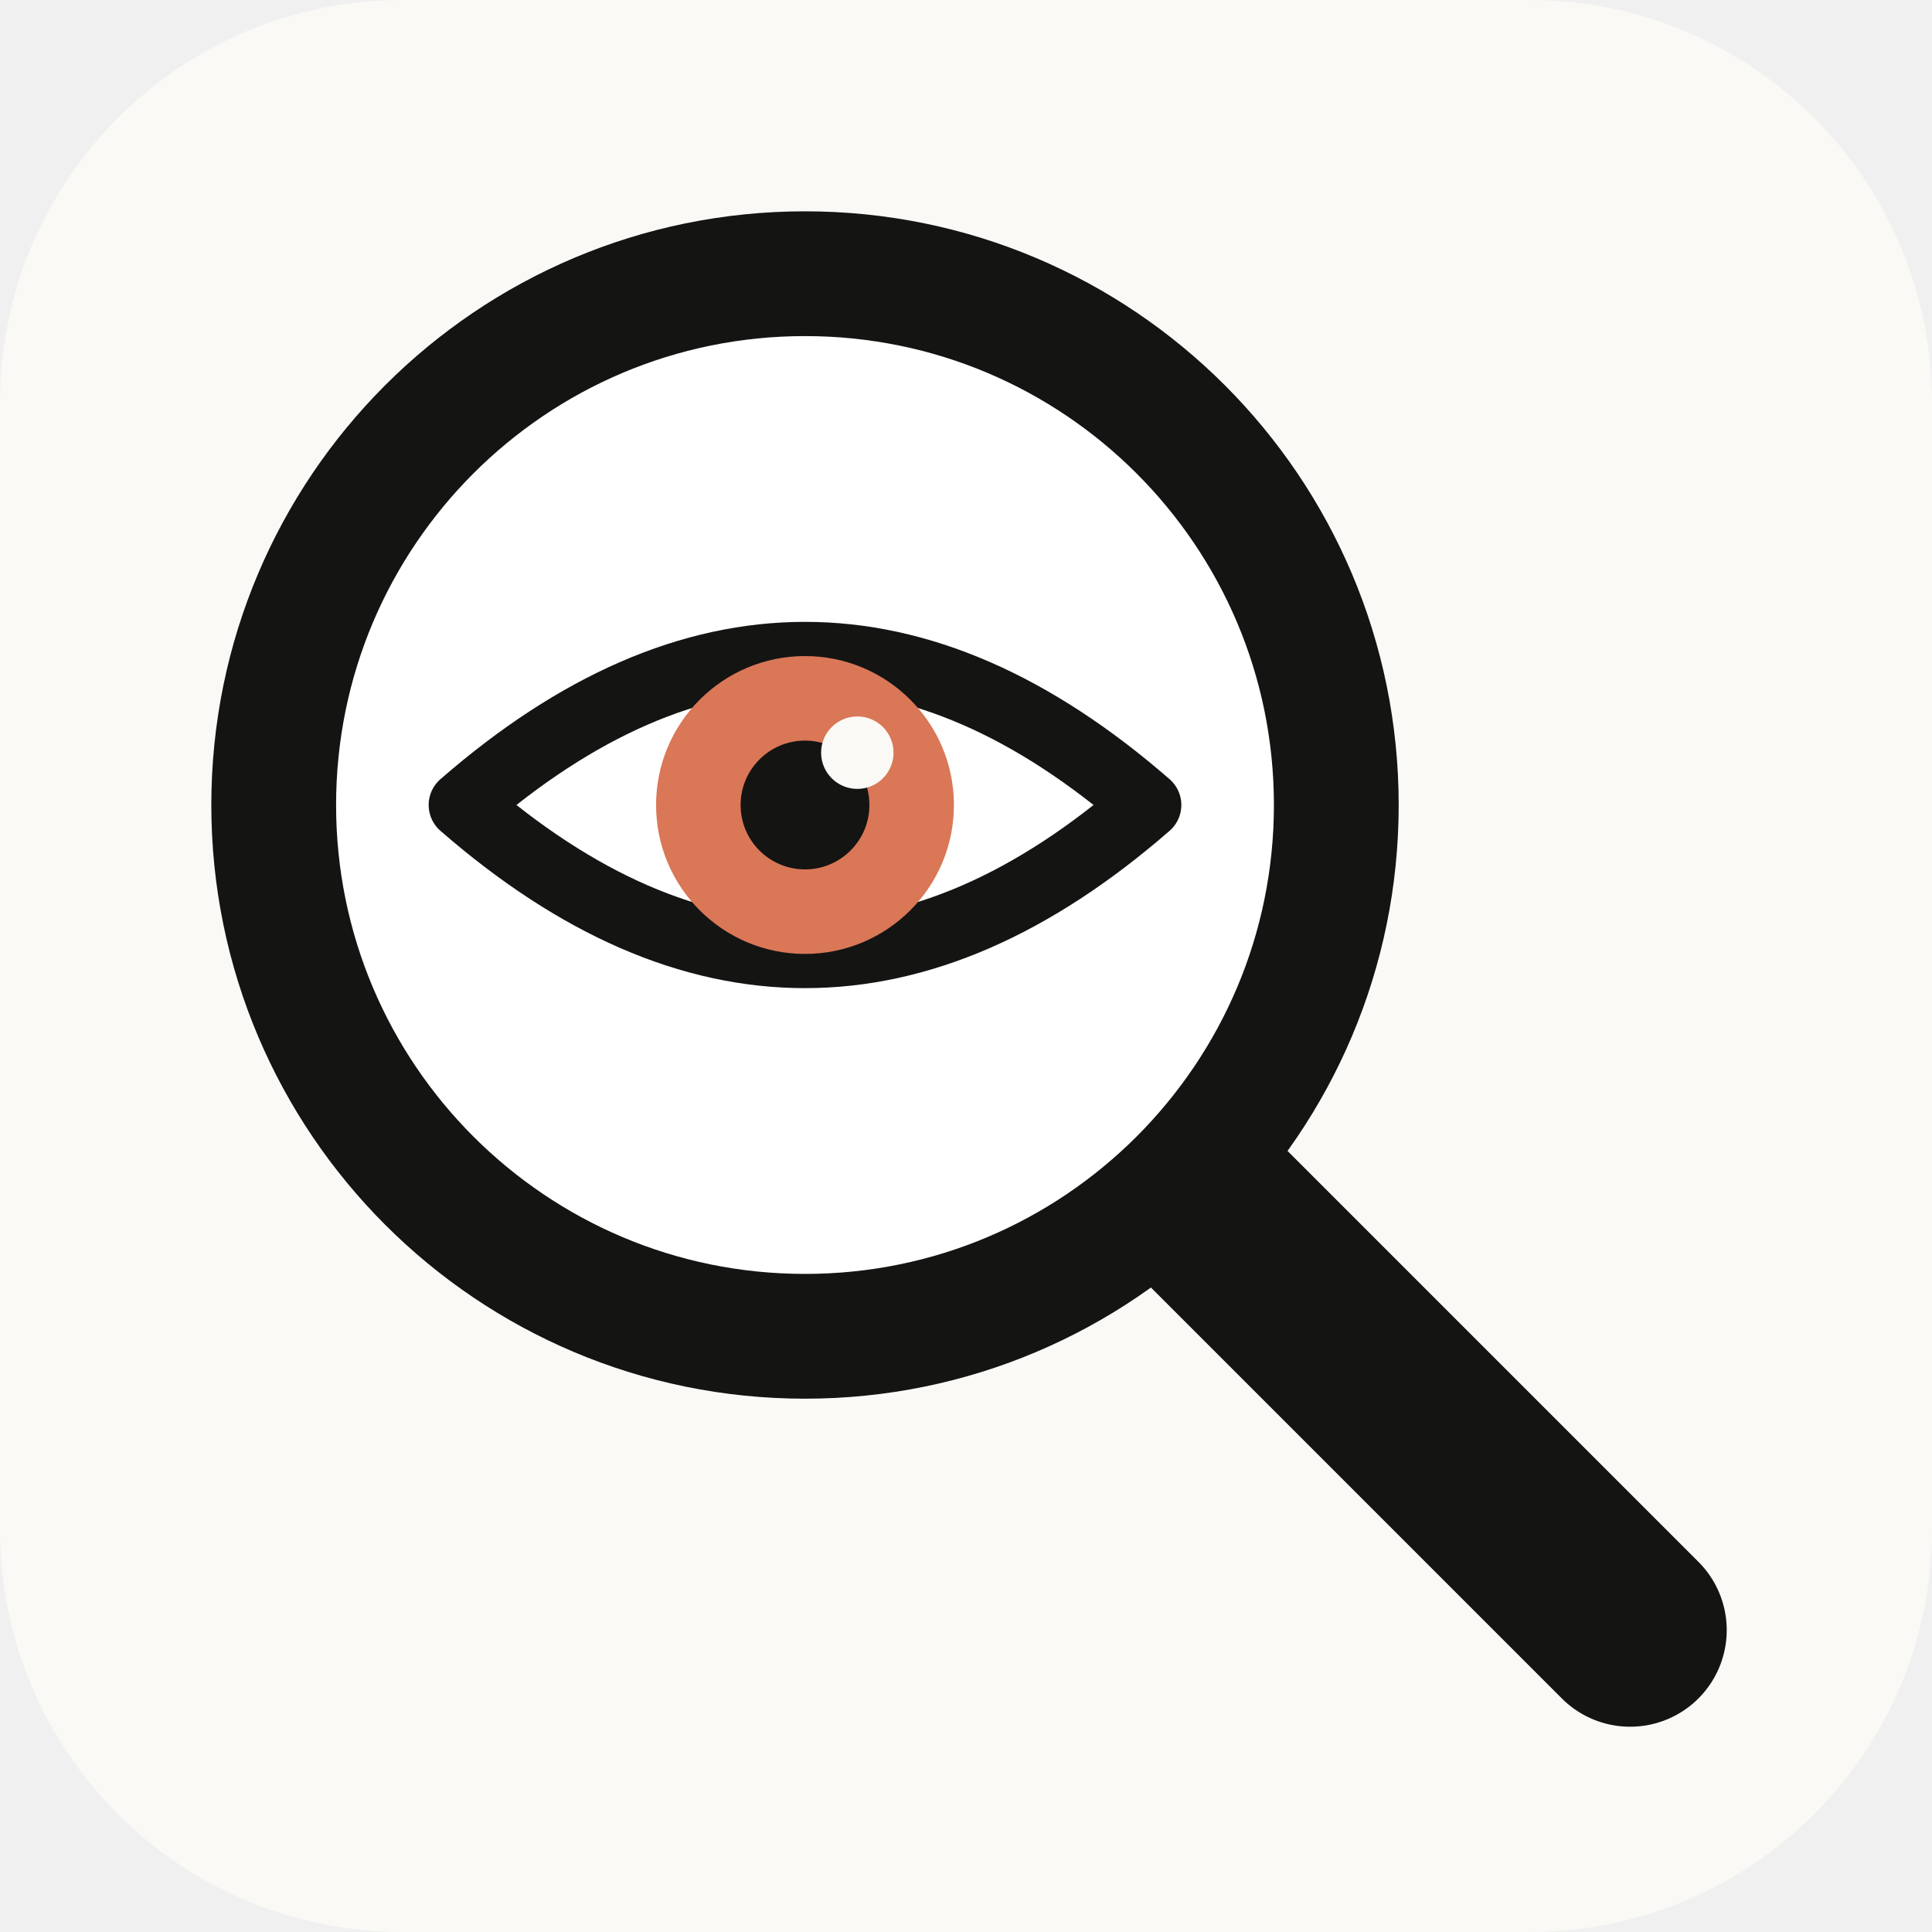
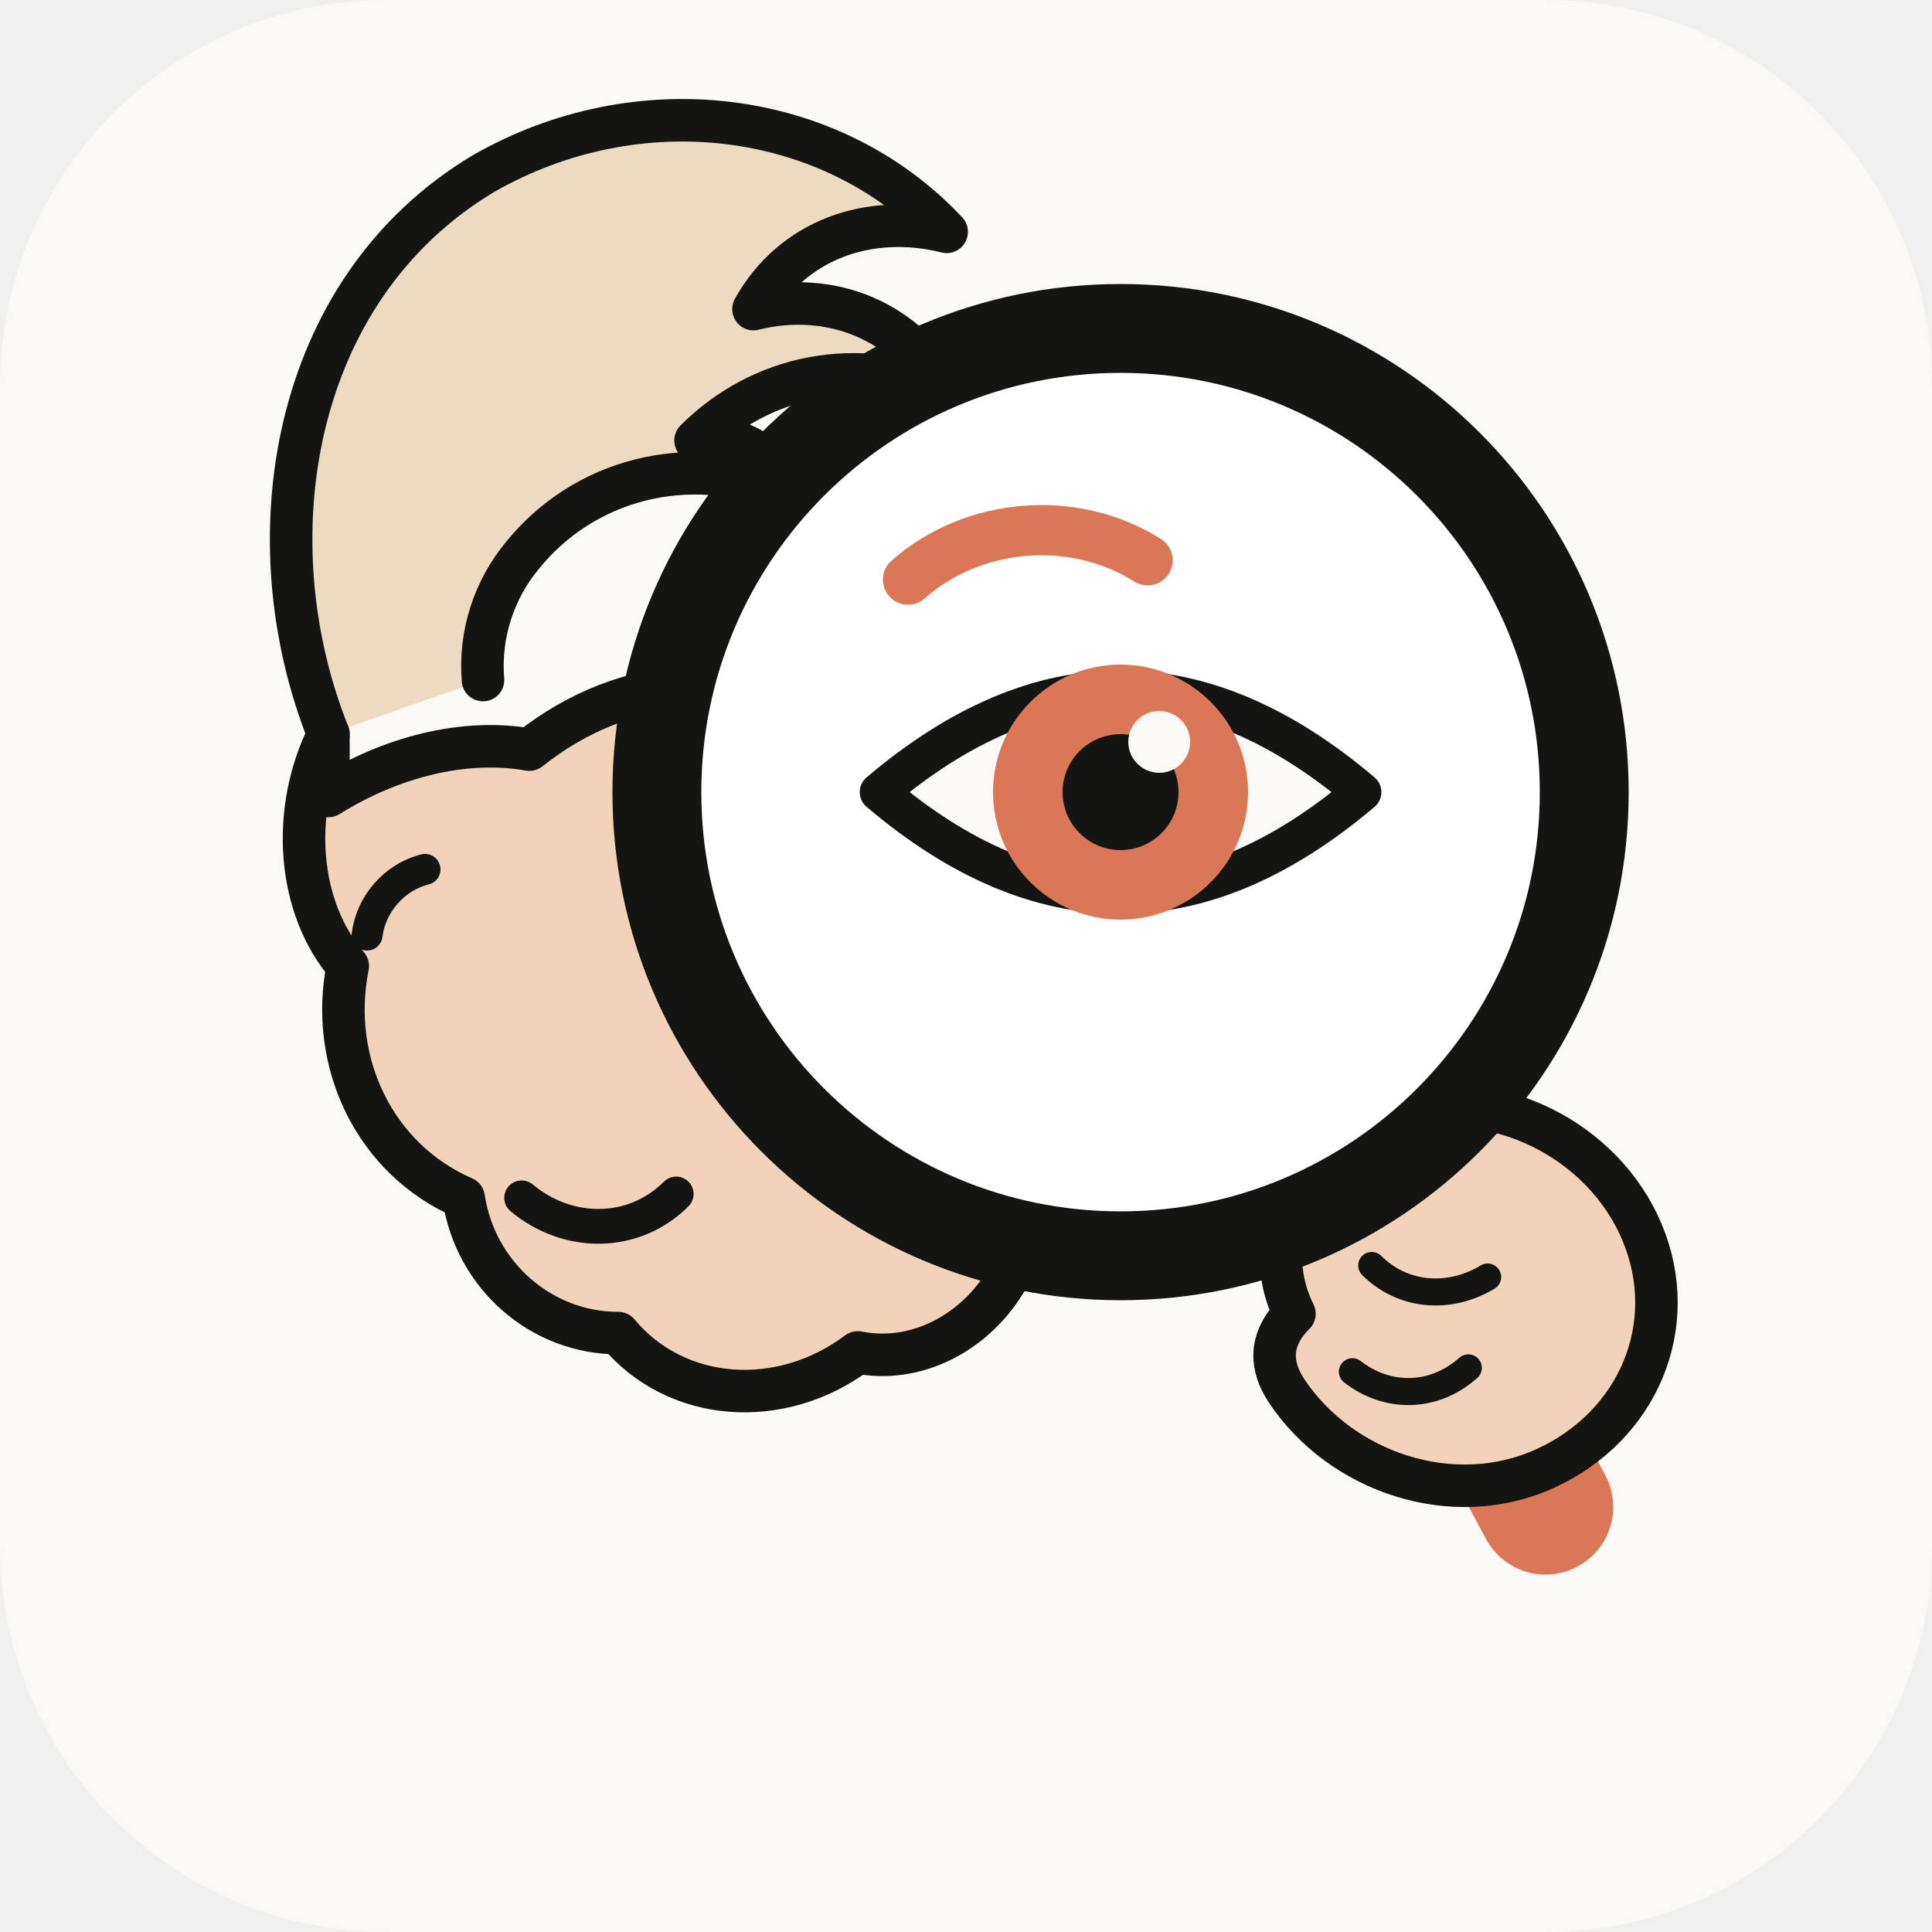
- <svg xmlns="http://www.w3.org/2000/svg" viewBox="0 0 48 48" role="img" aria-label="Lookout">
-   <rect width="48" height="48" rx="10" fill="#faf9f5" />
-   <line x1="30" y1="30" x2="40.5" y2="40.5" stroke="#141413" stroke-width="4.8" stroke-linecap="round" />
-   <circle cx="20" cy="20" r="13.2" fill="#ffffff" stroke="#141413" stroke-width="3.1" />
-   <path d="M11.5 20 Q20 12.6 28.5 20 Q20 27.4 11.5 20 Z" fill="none" stroke="#141413" stroke-width="1.7" stroke-linejoin="round" />
-   <circle cx="20" cy="20" r="3.7" fill="#d97757" />
-   <circle cx="20" cy="20" r="1.6" fill="#141413" />
-   <circle cx="21.3" cy="18.7" r="0.9" fill="#faf9f5" />
+ <svg xmlns="http://www.w3.org/2000/svg" viewBox="0 0 100 100" role="img" aria-label="Lookout">
+   <rect width="100" height="100" rx="20" fill="#faf9f5" />
+   <path d="M17 38C13 28 15 15 25 9c8-4.6 18-3.4 24 3-4-1-8 .4-10 4 4-1 8 .6 10 4.4-4.6-2-9.6-1-13 2.4 2-.4 4 .6 4.6 2.6-5-2-10.4-.6-13.6 3.4-1.4 1.7-2.2 4-2 6.4" fill="#ecdbc0" stroke="#141413" stroke-width="2.2" stroke-linejoin="round" stroke-linecap="round" />
+   <path d="M17 38c-2 4-1.6 9 1 12-1 5 1.4 10 6 12 .6 4 4 7 8 7 3 3.6 8.4 4 12.4 1 3 .6 6-1 7.6-3.6 3-4.4 2.6-11-.6-15-.4-6-3-11-7-13.6-5.4-3.4-12-3-17 1-3.4-.6-7.2.4-10.4 2.4z" fill="#f0d3b8" stroke="#141413" stroke-width="2.2" stroke-linejoin="round" />
+   <path d="M22 45c-1.6.4-2.8 1.8-3 3.4" fill="none" stroke="#141413" stroke-width="1.6" stroke-linecap="round" />
+   <path d="M27 62c2.4 2 5.8 2 8-.2" fill="none" stroke="#141413" stroke-width="1.8" stroke-linecap="round" />
+   <line x1="66" y1="52" x2="80" y2="78" stroke="#d97757" stroke-width="7" stroke-linecap="round" />
+   <path d="M67 68c-2-4 .4-9 5.4-10.4 5-1.4 10.6 1.4 12.6 6.2 2 4.8-.2 10-5 12.2-4.8 2.2-10.6.2-13.4-4-.8-1.2-1-2.6.4-4z" fill="#f0d3b8" stroke="#141413" stroke-width="2.2" stroke-linejoin="round" />
+   <path d="M71 65.5c1.6 1.6 4 1.8 6 .6M70 71c1.8 1.4 4.2 1.4 6-.2" fill="none" stroke="#141413" stroke-width="1.4" stroke-linecap="round" />
+   <circle cx="58" cy="41" r="24" fill="#ffffff" stroke="#141413" stroke-width="4.6" />
+   <path d="M47 30c3.4-3 8.6-3.4 12.4-1" fill="none" stroke="#d97757" stroke-width="2.6" stroke-linecap="round" />
+   <path d="M45.5 41 Q58 30.4 70.5 41 Q58 51.6 45.5 41 Z" fill="#faf9f5" stroke="#141413" stroke-width="2" stroke-linejoin="round" />
+   <circle cx="58" cy="41" r="6.6" fill="#d97757" />
+   <circle cx="58" cy="41" r="3" fill="#141413" />
+   <circle cx="60" cy="38.4" r="1.6" fill="#faf9f5" />
</svg>
